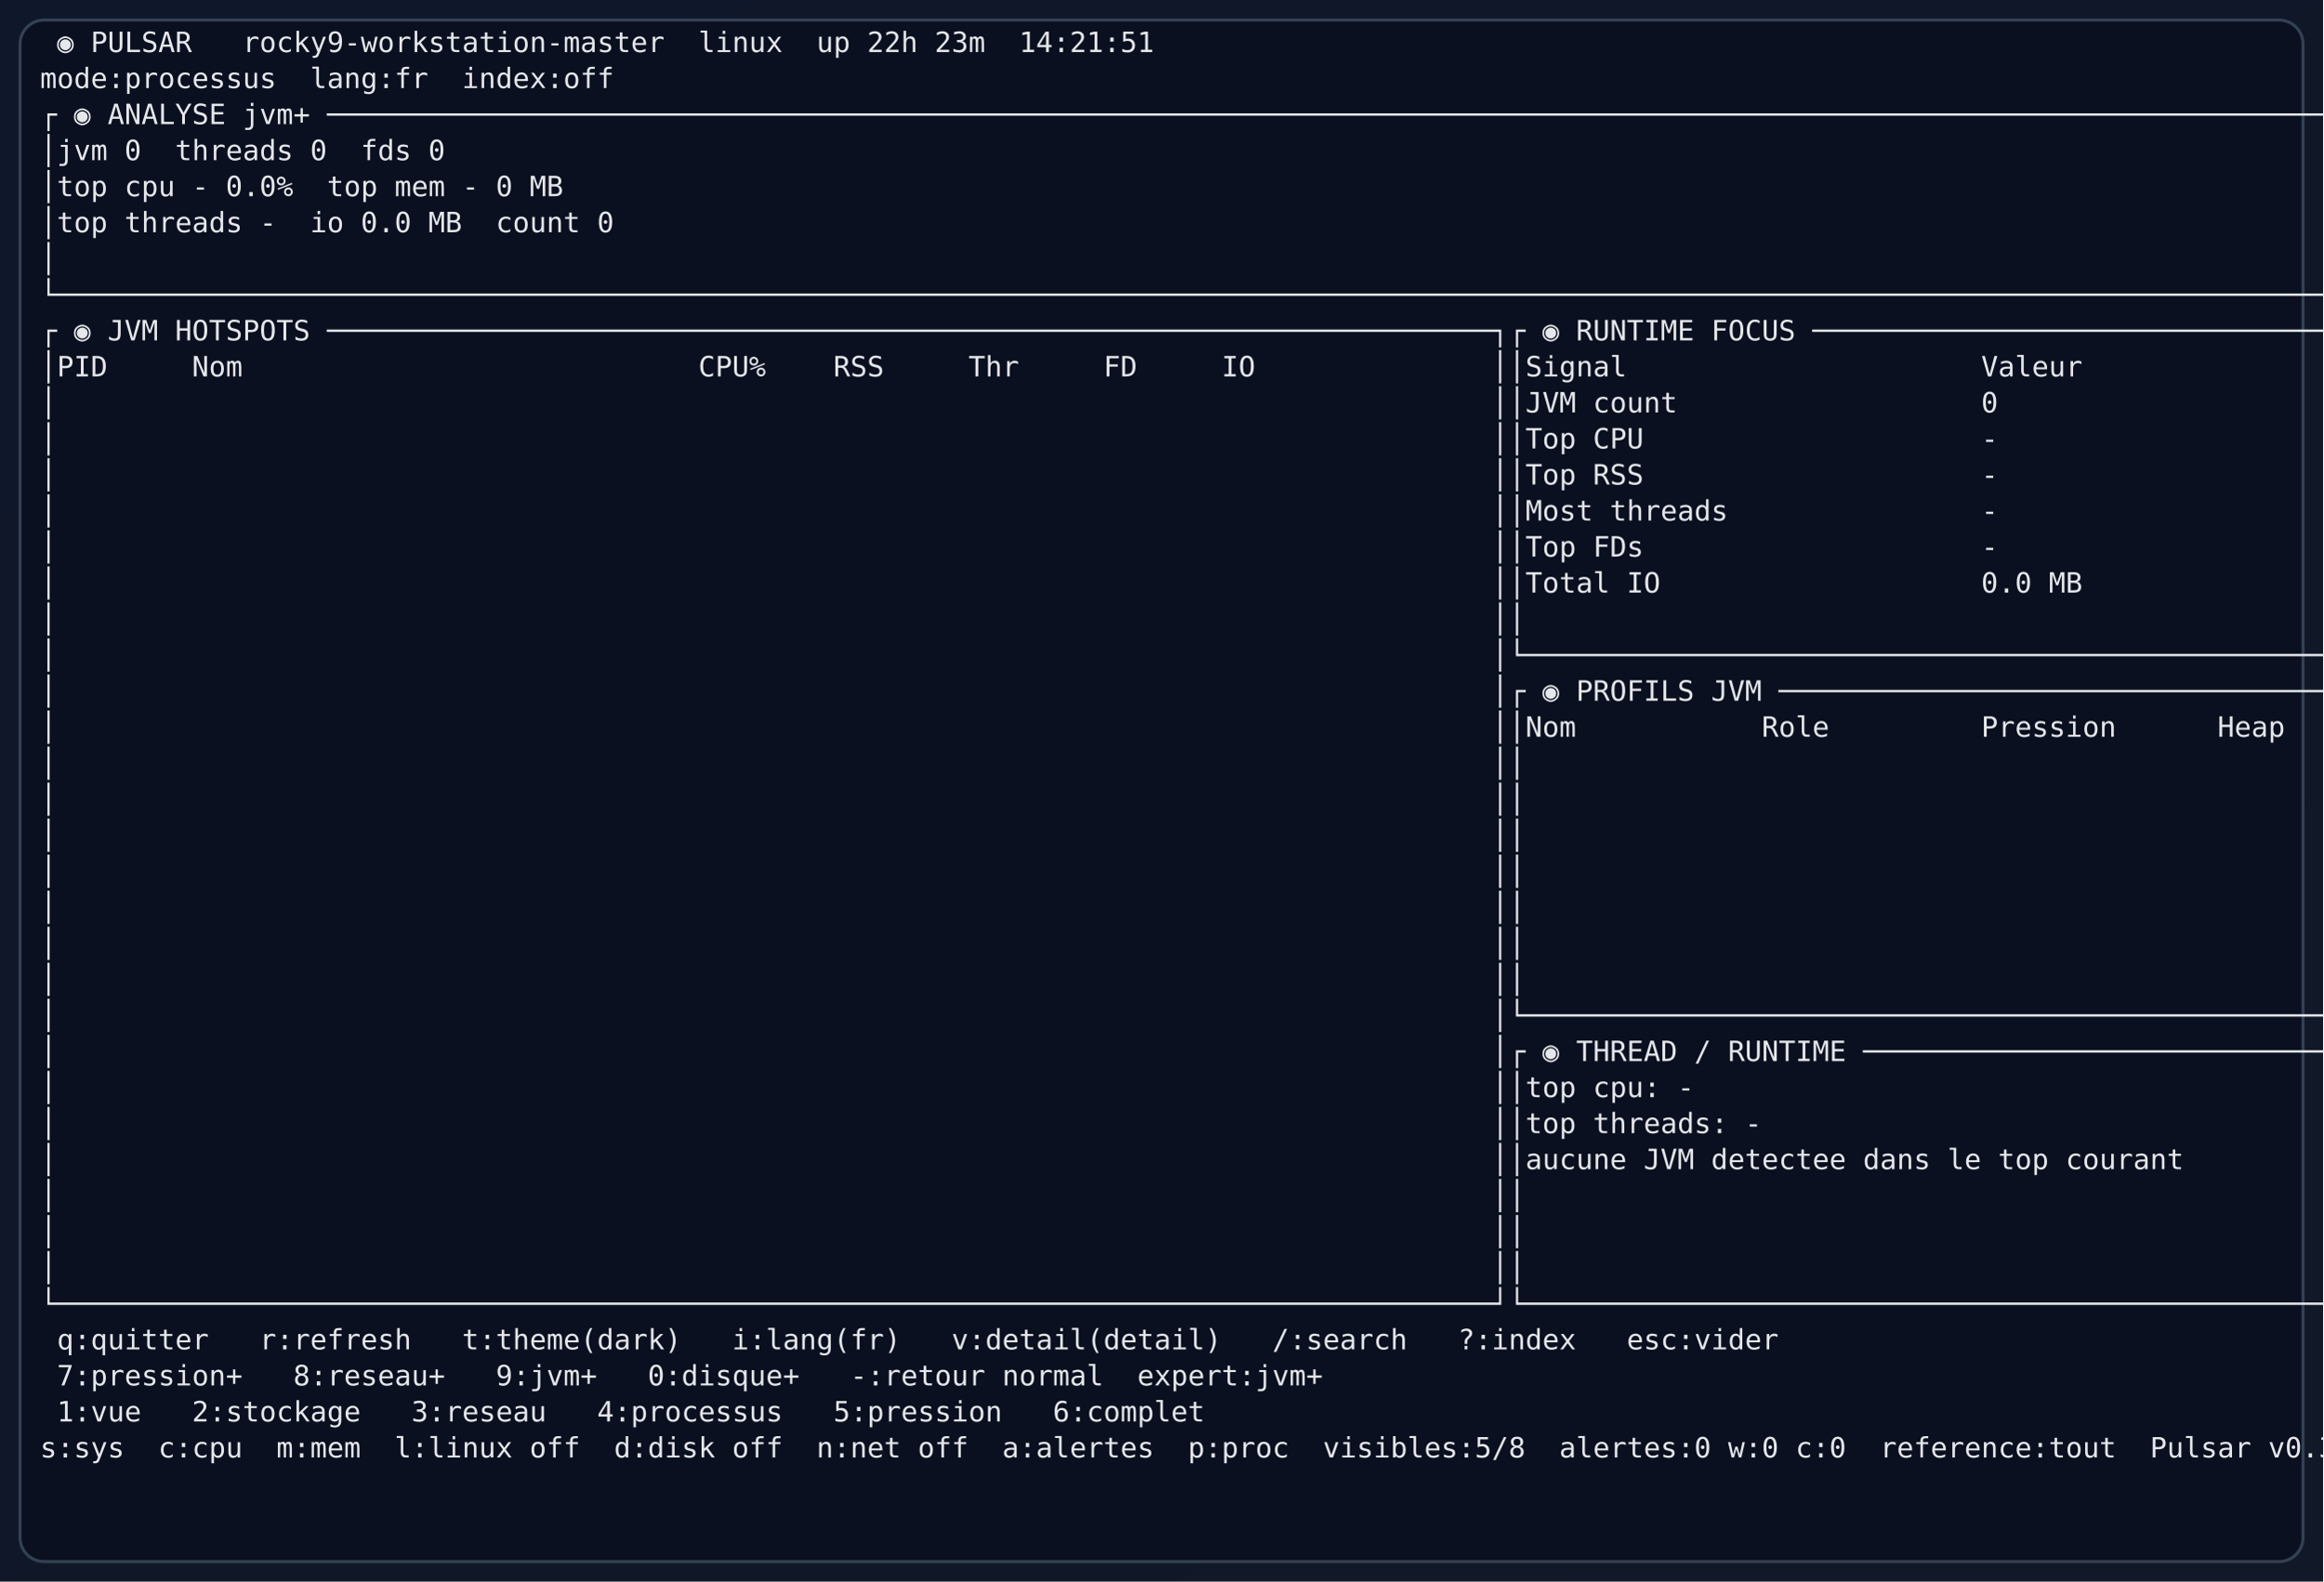
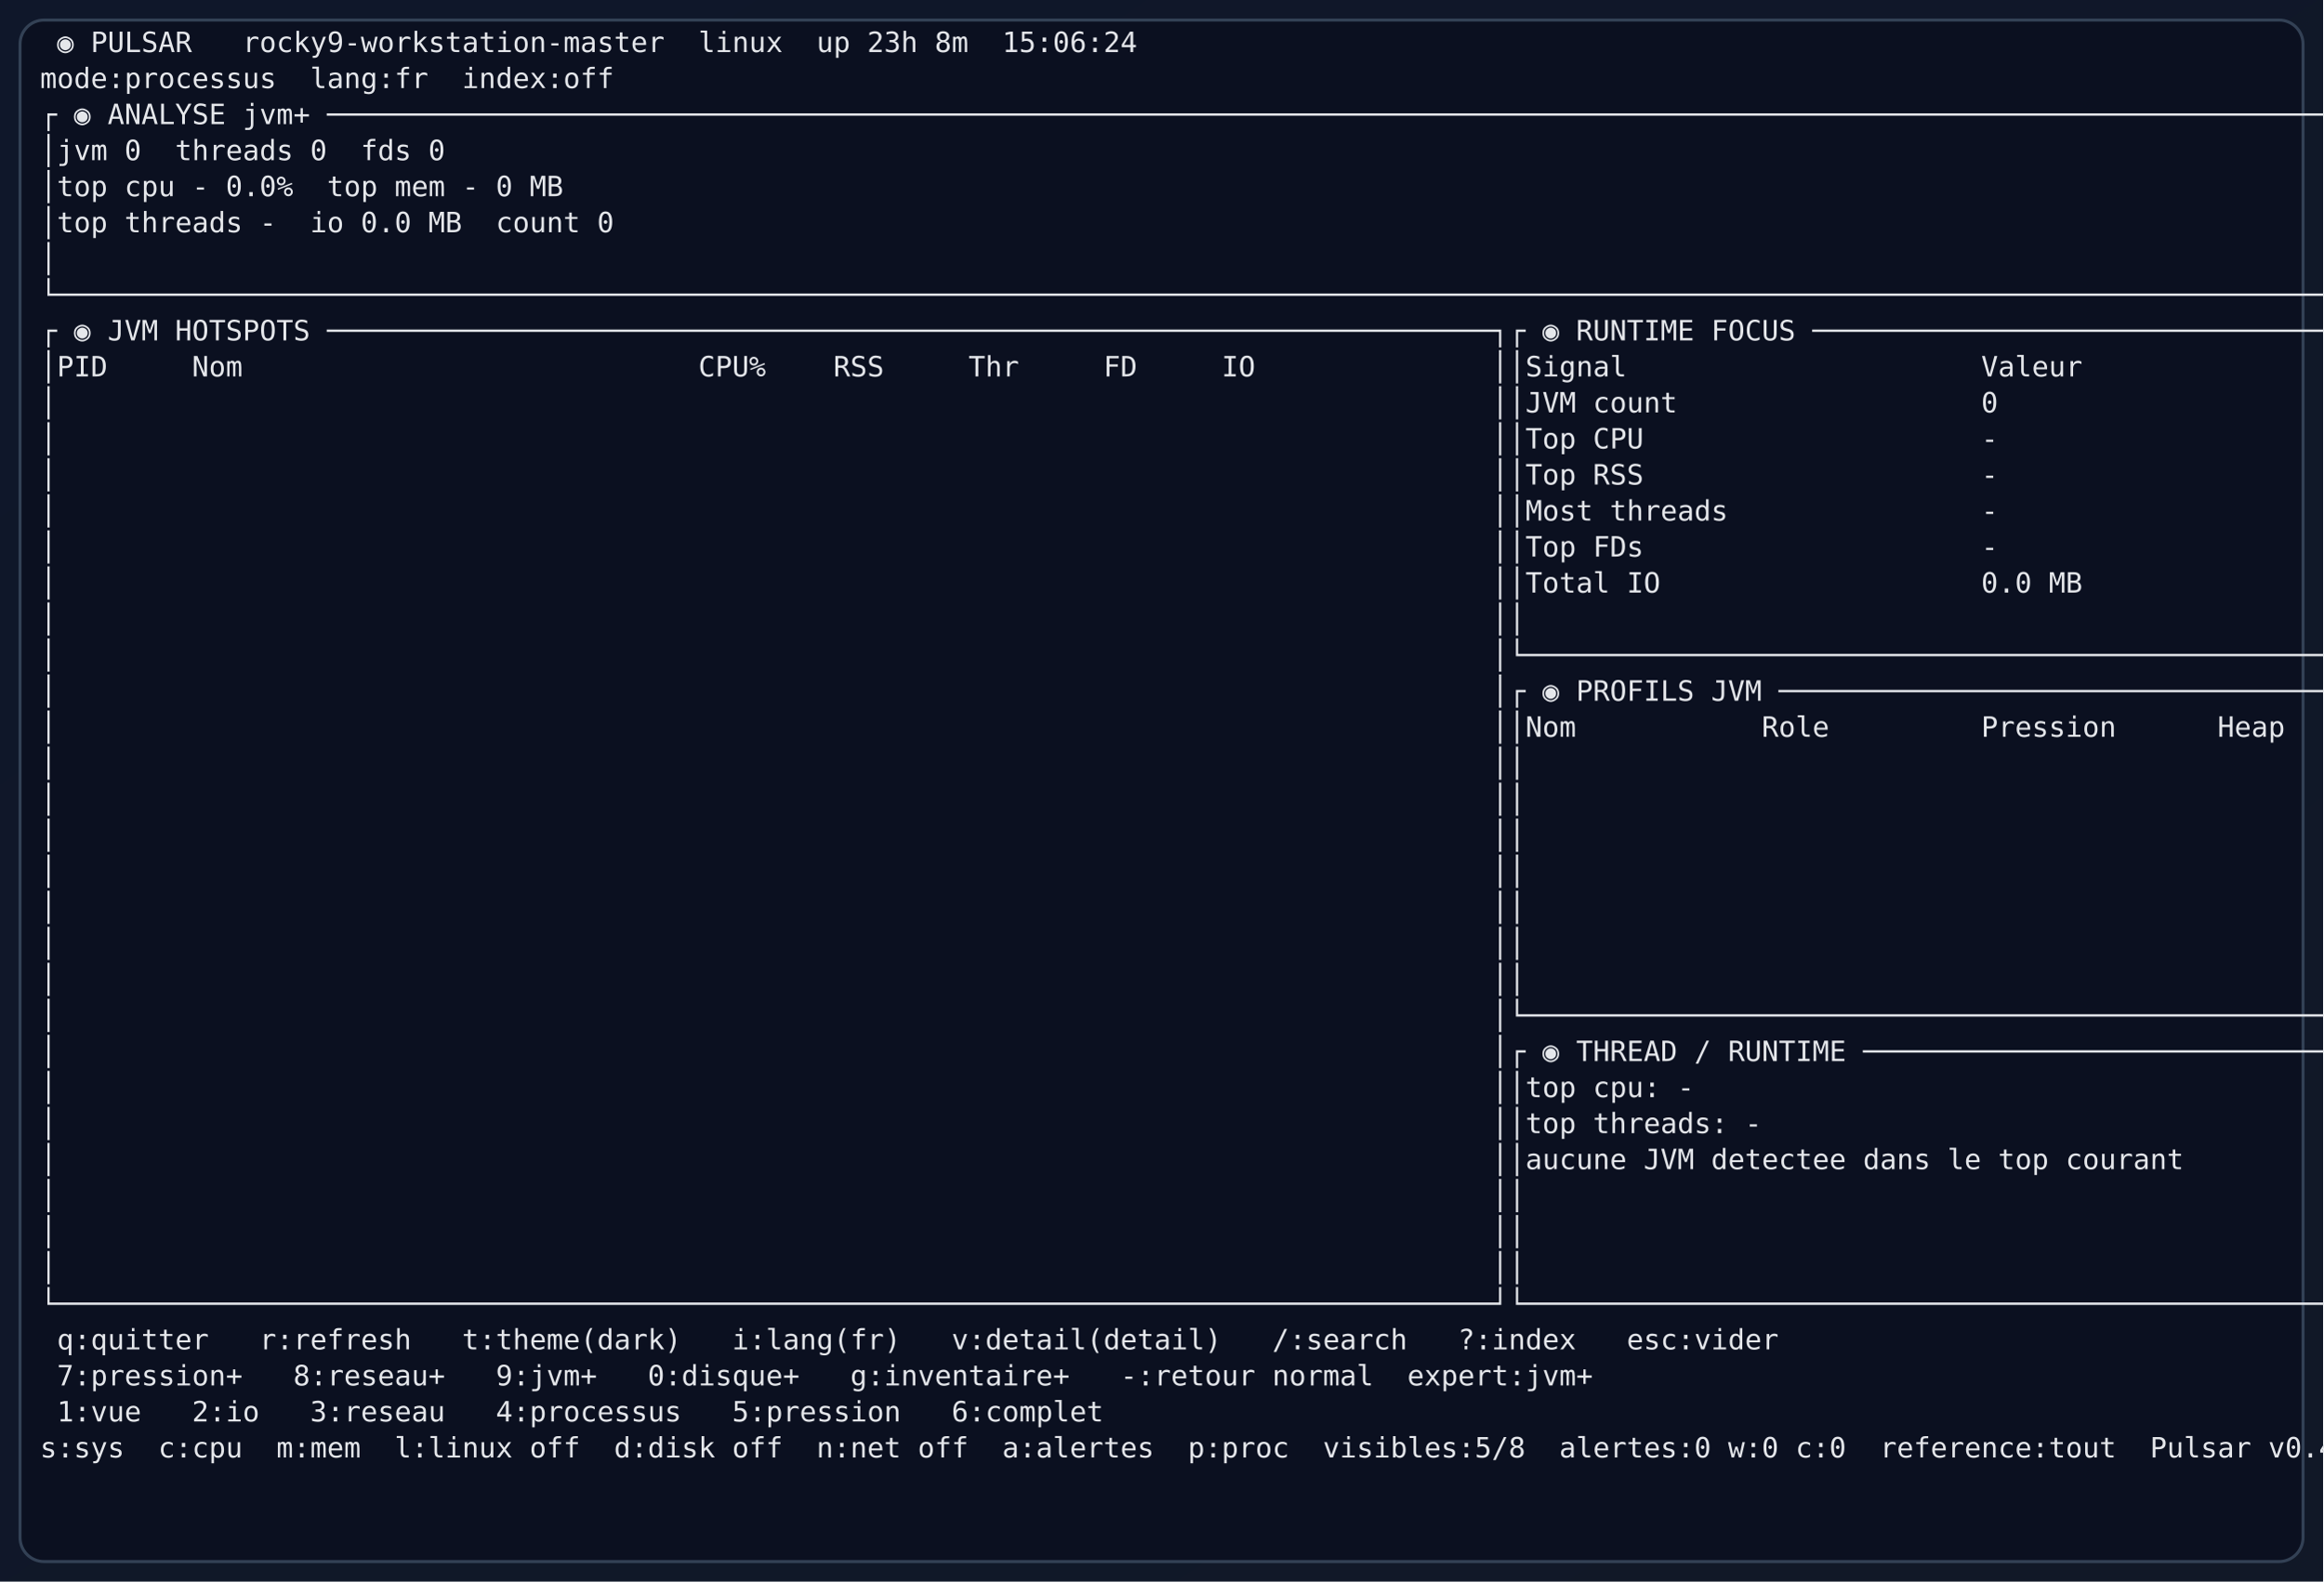
<svg xmlns="http://www.w3.org/2000/svg" width="1160" height="790" viewBox="0 0 1160 790" role="img" aria-label="Pulsar expert JVM view">
  <defs>
    <linearGradient id="bg" x1="0" x2="1" y1="0" y2="1">
      <stop offset="0%" stop-color="#0f172a" />
      <stop offset="100%" stop-color="#111827" />
    </linearGradient>
  </defs>
  <rect width="1160" height="790" fill="url(#bg)" />
  <rect x="10" y="10" width="1140" height="770" rx="12" fill="#0b1020" stroke="#334155" stroke-width="1.5" />
-   <text x="20" y="26" fill="#e5e7eb" font-size="14" font-family="ui-monospace, SFMono-Regular, Menlo, Consolas, monospace" xml:space="preserve"> ◉ PULSAR   rocky9-workstation-master  linux  up 22h 23m  14:21:51</text>
+   <text x="20" y="26" fill="#e5e7eb" font-size="14" font-family="ui-monospace, SFMono-Regular, Menlo, Consolas, monospace" xml:space="preserve"> ◉ PULSAR   rocky9-workstation-master  linux  up 23h 8m  15:06:24</text>
  <text x="20" y="44" fill="#e5e7eb" font-size="14" font-family="ui-monospace, SFMono-Regular, Menlo, Consolas, monospace" xml:space="preserve">mode:processus  lang:fr  index:off</text>
  <text x="20" y="62" fill="#e5e7eb" font-size="14" font-family="ui-monospace, SFMono-Regular, Menlo, Consolas, monospace" xml:space="preserve">┌ ◉ ANALYSE jvm+ ──────────────────────────────────────────────────────────────────────────────────────────────────────────────────────────┐</text>
  <text x="20" y="80" fill="#e5e7eb" font-size="14" font-family="ui-monospace, SFMono-Regular, Menlo, Consolas, monospace" xml:space="preserve">│jvm 0  threads 0  fds 0                                                                                                                   │</text>
  <text x="20" y="98" fill="#e5e7eb" font-size="14" font-family="ui-monospace, SFMono-Regular, Menlo, Consolas, monospace" xml:space="preserve">│top cpu - 0.0%  top mem - 0 MB                                                                                                            │</text>
  <text x="20" y="116" fill="#e5e7eb" font-size="14" font-family="ui-monospace, SFMono-Regular, Menlo, Consolas, monospace" xml:space="preserve">│top threads -  io 0.0 MB  count 0                                                                                                         │</text>
  <text x="20" y="134" fill="#e5e7eb" font-size="14" font-family="ui-monospace, SFMono-Regular, Menlo, Consolas, monospace" xml:space="preserve">│                                                                                                                                          │</text>
  <text x="20" y="152" fill="#e5e7eb" font-size="14" font-family="ui-monospace, SFMono-Regular, Menlo, Consolas, monospace" xml:space="preserve">└──────────────────────────────────────────────────────────────────────────────────────────────────────────────────────────────────────────┘</text>
  <text x="20" y="170" fill="#e5e7eb" font-size="14" font-family="ui-monospace, SFMono-Regular, Menlo, Consolas, monospace" xml:space="preserve">┌ ◉ JVM HOTSPOTS ─────────────────────────────────────────────────────────────────────┐┌ ◉ RUNTIME FOCUS ──────────────────────────────────┐</text>
  <text x="20" y="188" fill="#e5e7eb" font-size="14" font-family="ui-monospace, SFMono-Regular, Menlo, Consolas, monospace" xml:space="preserve">│PID     Nom                           CPU%    RSS     Thr     FD     IO              ││Signal                     Valeur                  │</text>
  <text x="20" y="206" fill="#e5e7eb" font-size="14" font-family="ui-monospace, SFMono-Regular, Menlo, Consolas, monospace" xml:space="preserve">│                                                                                     ││JVM count                  0                       │</text>
  <text x="20" y="224" fill="#e5e7eb" font-size="14" font-family="ui-monospace, SFMono-Regular, Menlo, Consolas, monospace" xml:space="preserve">│                                                                                     ││Top CPU                    -                       │</text>
  <text x="20" y="242" fill="#e5e7eb" font-size="14" font-family="ui-monospace, SFMono-Regular, Menlo, Consolas, monospace" xml:space="preserve">│                                                                                     ││Top RSS                    -                       │</text>
  <text x="20" y="260" fill="#e5e7eb" font-size="14" font-family="ui-monospace, SFMono-Regular, Menlo, Consolas, monospace" xml:space="preserve">│                                                                                     ││Most threads               -                       │</text>
  <text x="20" y="278" fill="#e5e7eb" font-size="14" font-family="ui-monospace, SFMono-Regular, Menlo, Consolas, monospace" xml:space="preserve">│                                                                                     ││Top FDs                    -                       │</text>
  <text x="20" y="296" fill="#e5e7eb" font-size="14" font-family="ui-monospace, SFMono-Regular, Menlo, Consolas, monospace" xml:space="preserve">│                                                                                     ││Total IO                   0.0 MB                  │</text>
  <text x="20" y="314" fill="#e5e7eb" font-size="14" font-family="ui-monospace, SFMono-Regular, Menlo, Consolas, monospace" xml:space="preserve">│                                                                                     ││                                                   │</text>
  <text x="20" y="332" fill="#e5e7eb" font-size="14" font-family="ui-monospace, SFMono-Regular, Menlo, Consolas, monospace" xml:space="preserve">│                                                                                     │└───────────────────────────────────────────────────┘</text>
  <text x="20" y="350" fill="#e5e7eb" font-size="14" font-family="ui-monospace, SFMono-Regular, Menlo, Consolas, monospace" xml:space="preserve">│                                                                                     │┌ ◉ PROFILS JVM ────────────────────────────────────┐</text>
  <text x="20" y="368" fill="#e5e7eb" font-size="14" font-family="ui-monospace, SFMono-Regular, Menlo, Consolas, monospace" xml:space="preserve">│                                                                                     ││Nom           Role         Pression      Heap      │</text>
  <text x="20" y="386" fill="#e5e7eb" font-size="14" font-family="ui-monospace, SFMono-Regular, Menlo, Consolas, monospace" xml:space="preserve">│                                                                                     ││                                                   │</text>
  <text x="20" y="404" fill="#e5e7eb" font-size="14" font-family="ui-monospace, SFMono-Regular, Menlo, Consolas, monospace" xml:space="preserve">│                                                                                     ││                                                   │</text>
  <text x="20" y="422" fill="#e5e7eb" font-size="14" font-family="ui-monospace, SFMono-Regular, Menlo, Consolas, monospace" xml:space="preserve">│                                                                                     ││                                                   │</text>
  <text x="20" y="440" fill="#e5e7eb" font-size="14" font-family="ui-monospace, SFMono-Regular, Menlo, Consolas, monospace" xml:space="preserve">│                                                                                     ││                                                   │</text>
  <text x="20" y="458" fill="#e5e7eb" font-size="14" font-family="ui-monospace, SFMono-Regular, Menlo, Consolas, monospace" xml:space="preserve">│                                                                                     ││                                                   │</text>
  <text x="20" y="476" fill="#e5e7eb" font-size="14" font-family="ui-monospace, SFMono-Regular, Menlo, Consolas, monospace" xml:space="preserve">│                                                                                     ││                                                   │</text>
  <text x="20" y="494" fill="#e5e7eb" font-size="14" font-family="ui-monospace, SFMono-Regular, Menlo, Consolas, monospace" xml:space="preserve">│                                                                                     ││                                                   │</text>
  <text x="20" y="512" fill="#e5e7eb" font-size="14" font-family="ui-monospace, SFMono-Regular, Menlo, Consolas, monospace" xml:space="preserve">│                                                                                     │└───────────────────────────────────────────────────┘</text>
  <text x="20" y="530" fill="#e5e7eb" font-size="14" font-family="ui-monospace, SFMono-Regular, Menlo, Consolas, monospace" xml:space="preserve">│                                                                                     │┌ ◉ THREAD / RUNTIME ───────────────────────────────┐</text>
  <text x="20" y="548" fill="#e5e7eb" font-size="14" font-family="ui-monospace, SFMono-Regular, Menlo, Consolas, monospace" xml:space="preserve">│                                                                                     ││top cpu: -                                         │</text>
  <text x="20" y="566" fill="#e5e7eb" font-size="14" font-family="ui-monospace, SFMono-Regular, Menlo, Consolas, monospace" xml:space="preserve">│                                                                                     ││top threads: -                                     │</text>
  <text x="20" y="584" fill="#e5e7eb" font-size="14" font-family="ui-monospace, SFMono-Regular, Menlo, Consolas, monospace" xml:space="preserve">│                                                                                     ││aucune JVM detectee dans le top courant            │</text>
  <text x="20" y="602" fill="#e5e7eb" font-size="14" font-family="ui-monospace, SFMono-Regular, Menlo, Consolas, monospace" xml:space="preserve">│                                                                                     ││                                                   │</text>
  <text x="20" y="620" fill="#e5e7eb" font-size="14" font-family="ui-monospace, SFMono-Regular, Menlo, Consolas, monospace" xml:space="preserve">│                                                                                     ││                                                   │</text>
  <text x="20" y="638" fill="#e5e7eb" font-size="14" font-family="ui-monospace, SFMono-Regular, Menlo, Consolas, monospace" xml:space="preserve">│                                                                                     ││                                                   │</text>
  <text x="20" y="656" fill="#e5e7eb" font-size="14" font-family="ui-monospace, SFMono-Regular, Menlo, Consolas, monospace" xml:space="preserve">└─────────────────────────────────────────────────────────────────────────────────────┘└───────────────────────────────────────────────────┘</text>
  <text x="20" y="674" fill="#e5e7eb" font-size="14" font-family="ui-monospace, SFMono-Regular, Menlo, Consolas, monospace" xml:space="preserve"> q:quitter   r:refresh   t:theme(dark)   i:lang(fr)   v:detail(detail)   /:search   ?:index   esc:vider</text>
-   <text x="20" y="692" fill="#e5e7eb" font-size="14" font-family="ui-monospace, SFMono-Regular, Menlo, Consolas, monospace" xml:space="preserve"> 7:pression+   8:reseau+   9:jvm+   0:disque+   -:retour normal  expert:jvm+</text>
-   <text x="20" y="710" fill="#e5e7eb" font-size="14" font-family="ui-monospace, SFMono-Regular, Menlo, Consolas, monospace" xml:space="preserve"> 1:vue   2:stockage   3:reseau   4:processus   5:pression   6:complet</text>
-   <text x="20" y="728" fill="#e5e7eb" font-size="14" font-family="ui-monospace, SFMono-Regular, Menlo, Consolas, monospace" xml:space="preserve">s:sys  c:cpu  m:mem  l:linux off  d:disk off  n:net off  a:alertes  p:proc  visibles:5/8  alertes:0 w:0 c:0  reference:tout  Pulsar v0.3.0</text>
+   <text x="20" y="692" fill="#e5e7eb" font-size="14" font-family="ui-monospace, SFMono-Regular, Menlo, Consolas, monospace" xml:space="preserve"> 7:pression+   8:reseau+   9:jvm+   0:disque+   g:inventaire+   -:retour normal  expert:jvm+</text>
+   <text x="20" y="710" fill="#e5e7eb" font-size="14" font-family="ui-monospace, SFMono-Regular, Menlo, Consolas, monospace" xml:space="preserve"> 1:vue   2:io   3:reseau   4:processus   5:pression   6:complet</text>
+   <text x="20" y="728" fill="#e5e7eb" font-size="14" font-family="ui-monospace, SFMono-Regular, Menlo, Consolas, monospace" xml:space="preserve">s:sys  c:cpu  m:mem  l:linux off  d:disk off  n:net off  a:alertes  p:proc  visibles:5/8  alertes:0 w:0 c:0  reference:tout  Pulsar v0.4.0</text>
</svg>
